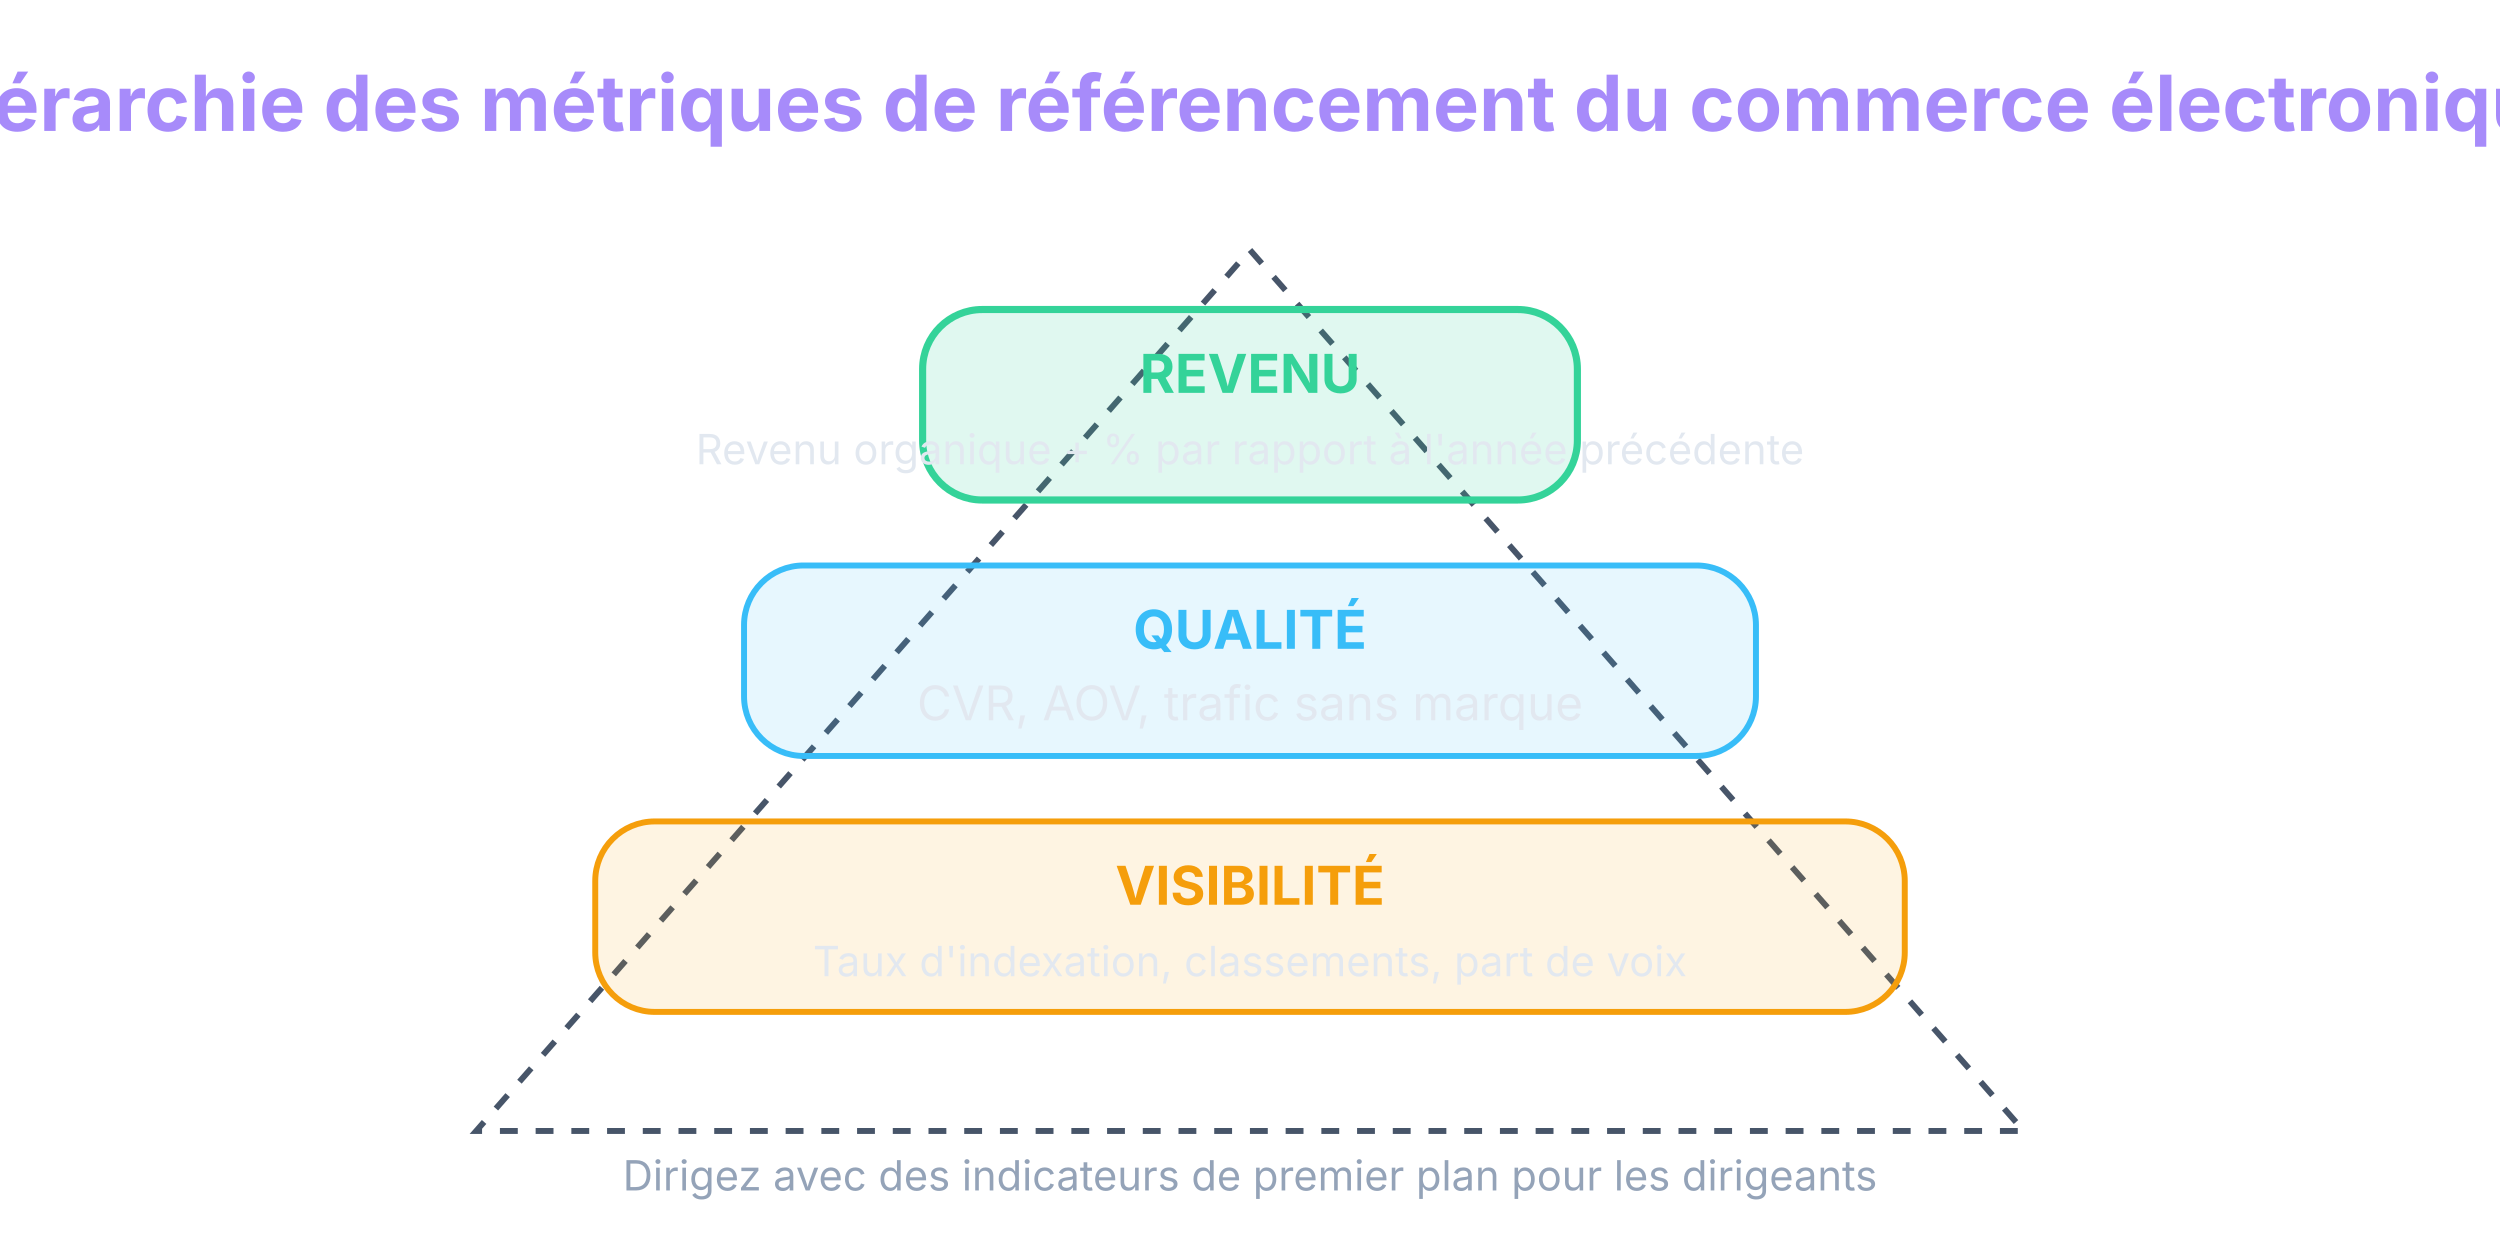
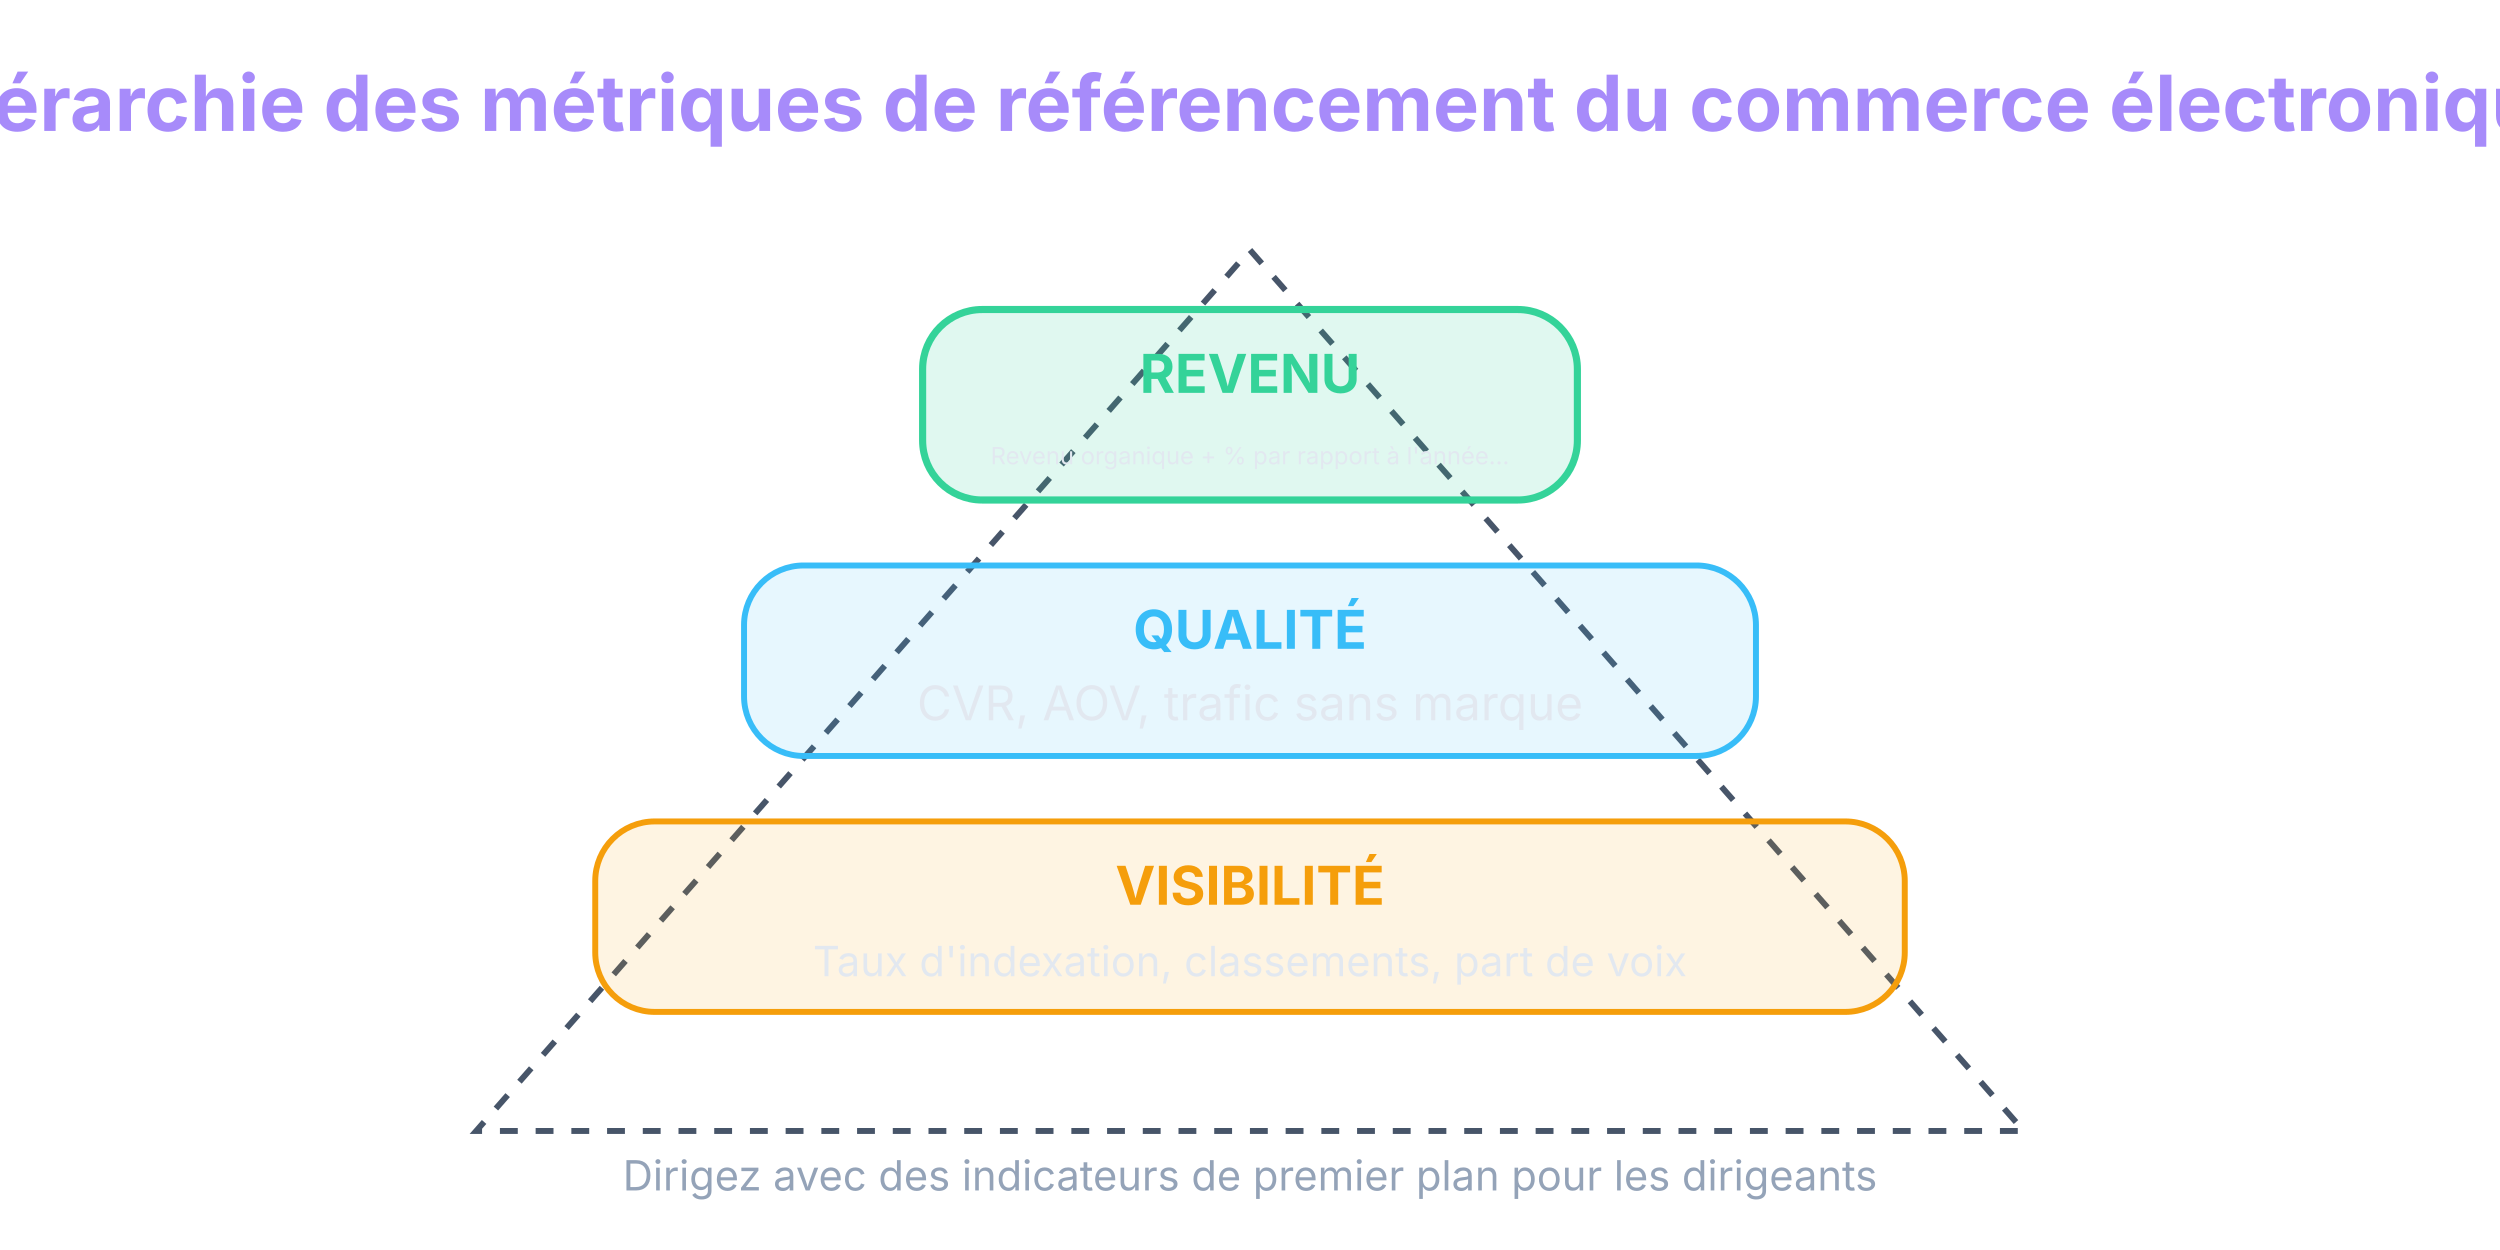
<svg xmlns="http://www.w3.org/2000/svg" viewBox="0 0 420 210" fill="none">
  <text x="210" y="22" text-anchor="middle" font-family="Inter, -apple-system, BlinkMacSystemFont, 'Segoe UI', Roboto, sans-serif" font-size="13" font-weight="bold" fill="#a78bfa">Hiérarchie des métriques de référencement du commerce électronique</text>
  <polygon points="210,42 340,190 80,190" fill="none" stroke="#475569" stroke-width="1" stroke-dasharray="3,3" />
  <g transform="translate(155,52)">
    <rect width="110" height="32" rx="10" fill="#34d399" fill-opacity="0.15" stroke="#34d399" stroke-width="1.2" />
    <text x="55" y="14" text-anchor="middle" font-family="Inter, -apple-system, BlinkMacSystemFont, 'Segoe UI', Roboto, sans-serif" font-size="9" font-weight="bold" fill="#34d399">REVENU</text>
-     <text x="55" y="26" text-anchor="middle" font-family="Inter, -apple-system, BlinkMacSystemFont, 'Segoe UI', Roboto, sans-serif" font-size="7" fill="#e2e8f0">Revenu organique + % par rapport à l'année précédente</text>
+     <text x="55" y="26" text-anchor="middle" font-family="Inter, -apple-system, BlinkMacSystemFont, 'Segoe UI', Roboto, sans-serif" font-size="4" fill="#e2e8f0">Revenu organique + % par rapport à l'année…</text>
  </g>
  <g transform="translate(125,95)">
    <rect width="170" height="32" rx="10" fill="#38bdf8" fill-opacity="0.12" stroke="#38bdf8" stroke-width="1" />
    <text x="85" y="14" text-anchor="middle" font-family="Inter, -apple-system, BlinkMacSystemFont, 'Segoe UI', Roboto, sans-serif" font-size="9" font-weight="bold" fill="#38bdf8">QUALITÉ</text>
    <text x="85" y="26" text-anchor="middle" font-family="Inter, -apple-system, BlinkMacSystemFont, 'Segoe UI', Roboto, sans-serif" font-size="8" fill="#e2e8f0">CVR, AOV, trafic sans marque</text>
  </g>
  <g transform="translate(100,138)">
    <rect width="220" height="32" rx="10" fill="#f59e0b" fill-opacity="0.12" stroke="#f59e0b" stroke-width="1" />
    <text x="110" y="14" text-anchor="middle" font-family="Inter, -apple-system, BlinkMacSystemFont, 'Segoe UI', Roboto, sans-serif" font-size="9" font-weight="bold" fill="#f59e0b">VISIBILITÉ</text>
    <text x="110" y="26" text-anchor="middle" font-family="Inter, -apple-system, BlinkMacSystemFont, 'Segoe UI', Roboto, sans-serif" font-size="7" fill="#e2e8f0">Taux d'indexation, classements, part de voix</text>
  </g>
  <text x="210" y="200" text-anchor="middle" font-family="Inter, -apple-system, BlinkMacSystemFont, 'Segoe UI', Roboto, sans-serif" font-size="7" fill="#94a3b8">Dirigez avec des indicateurs de premier plan pour les dirigeants</text>
</svg>
